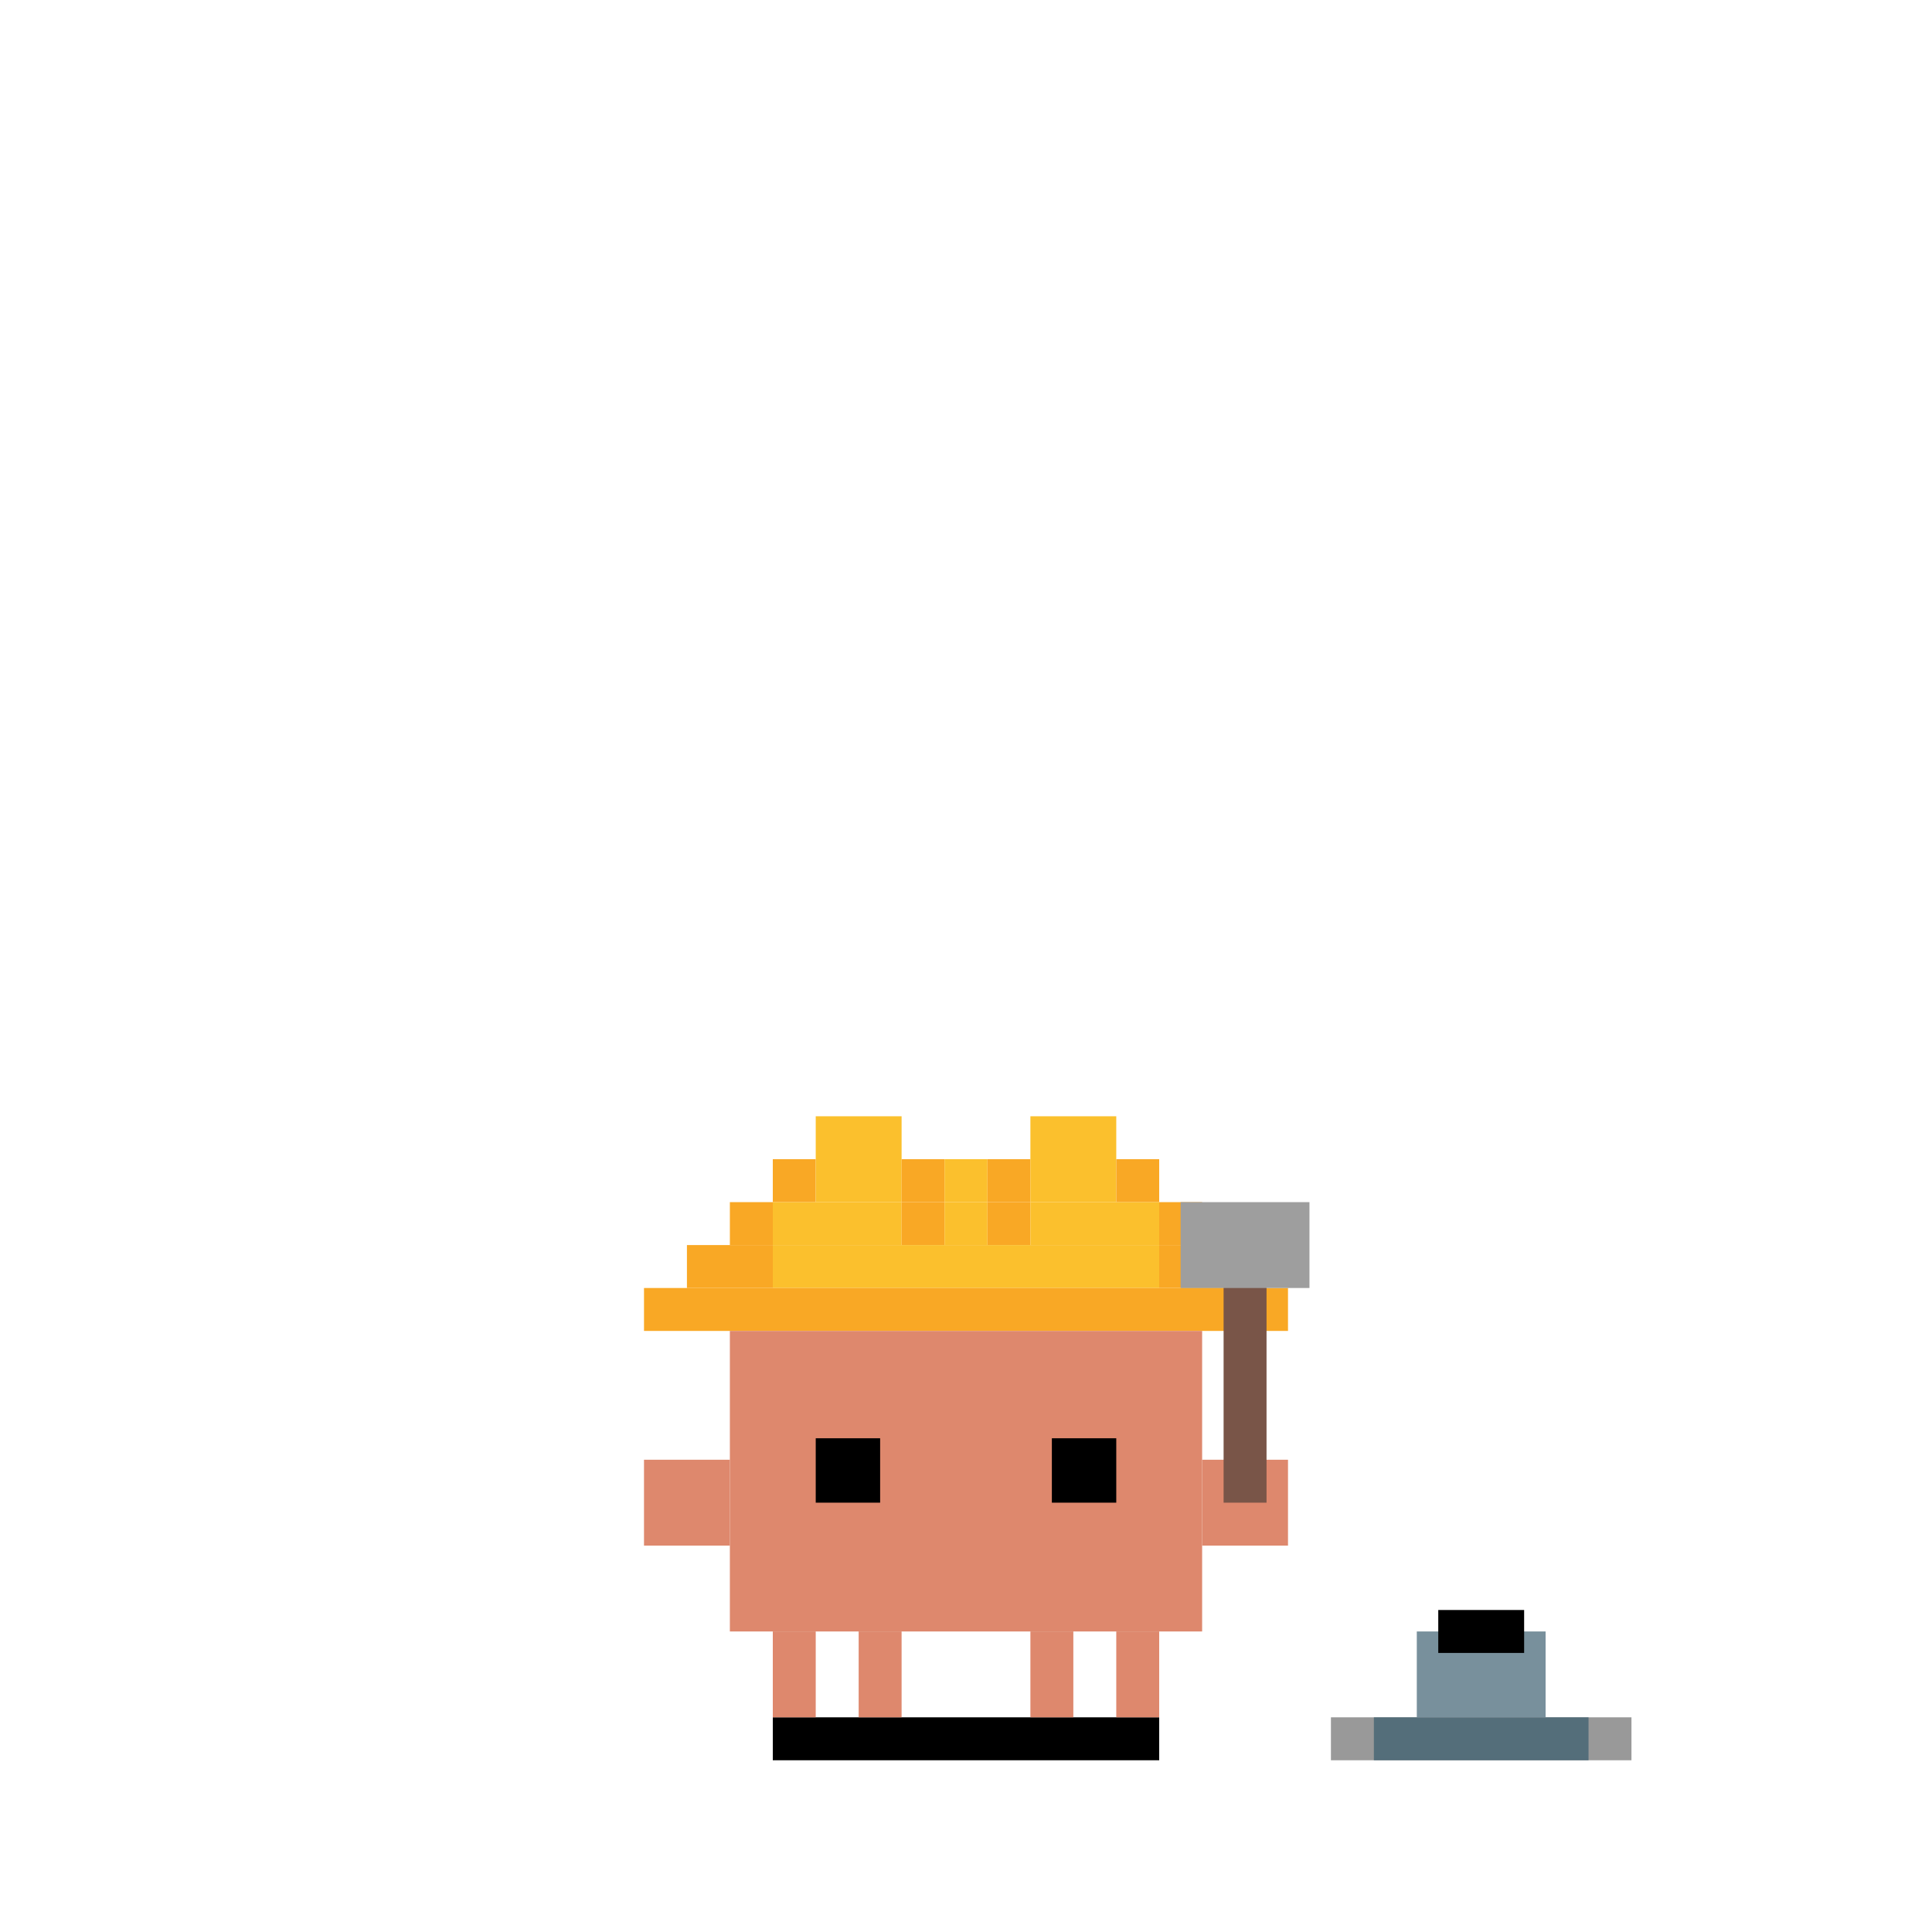
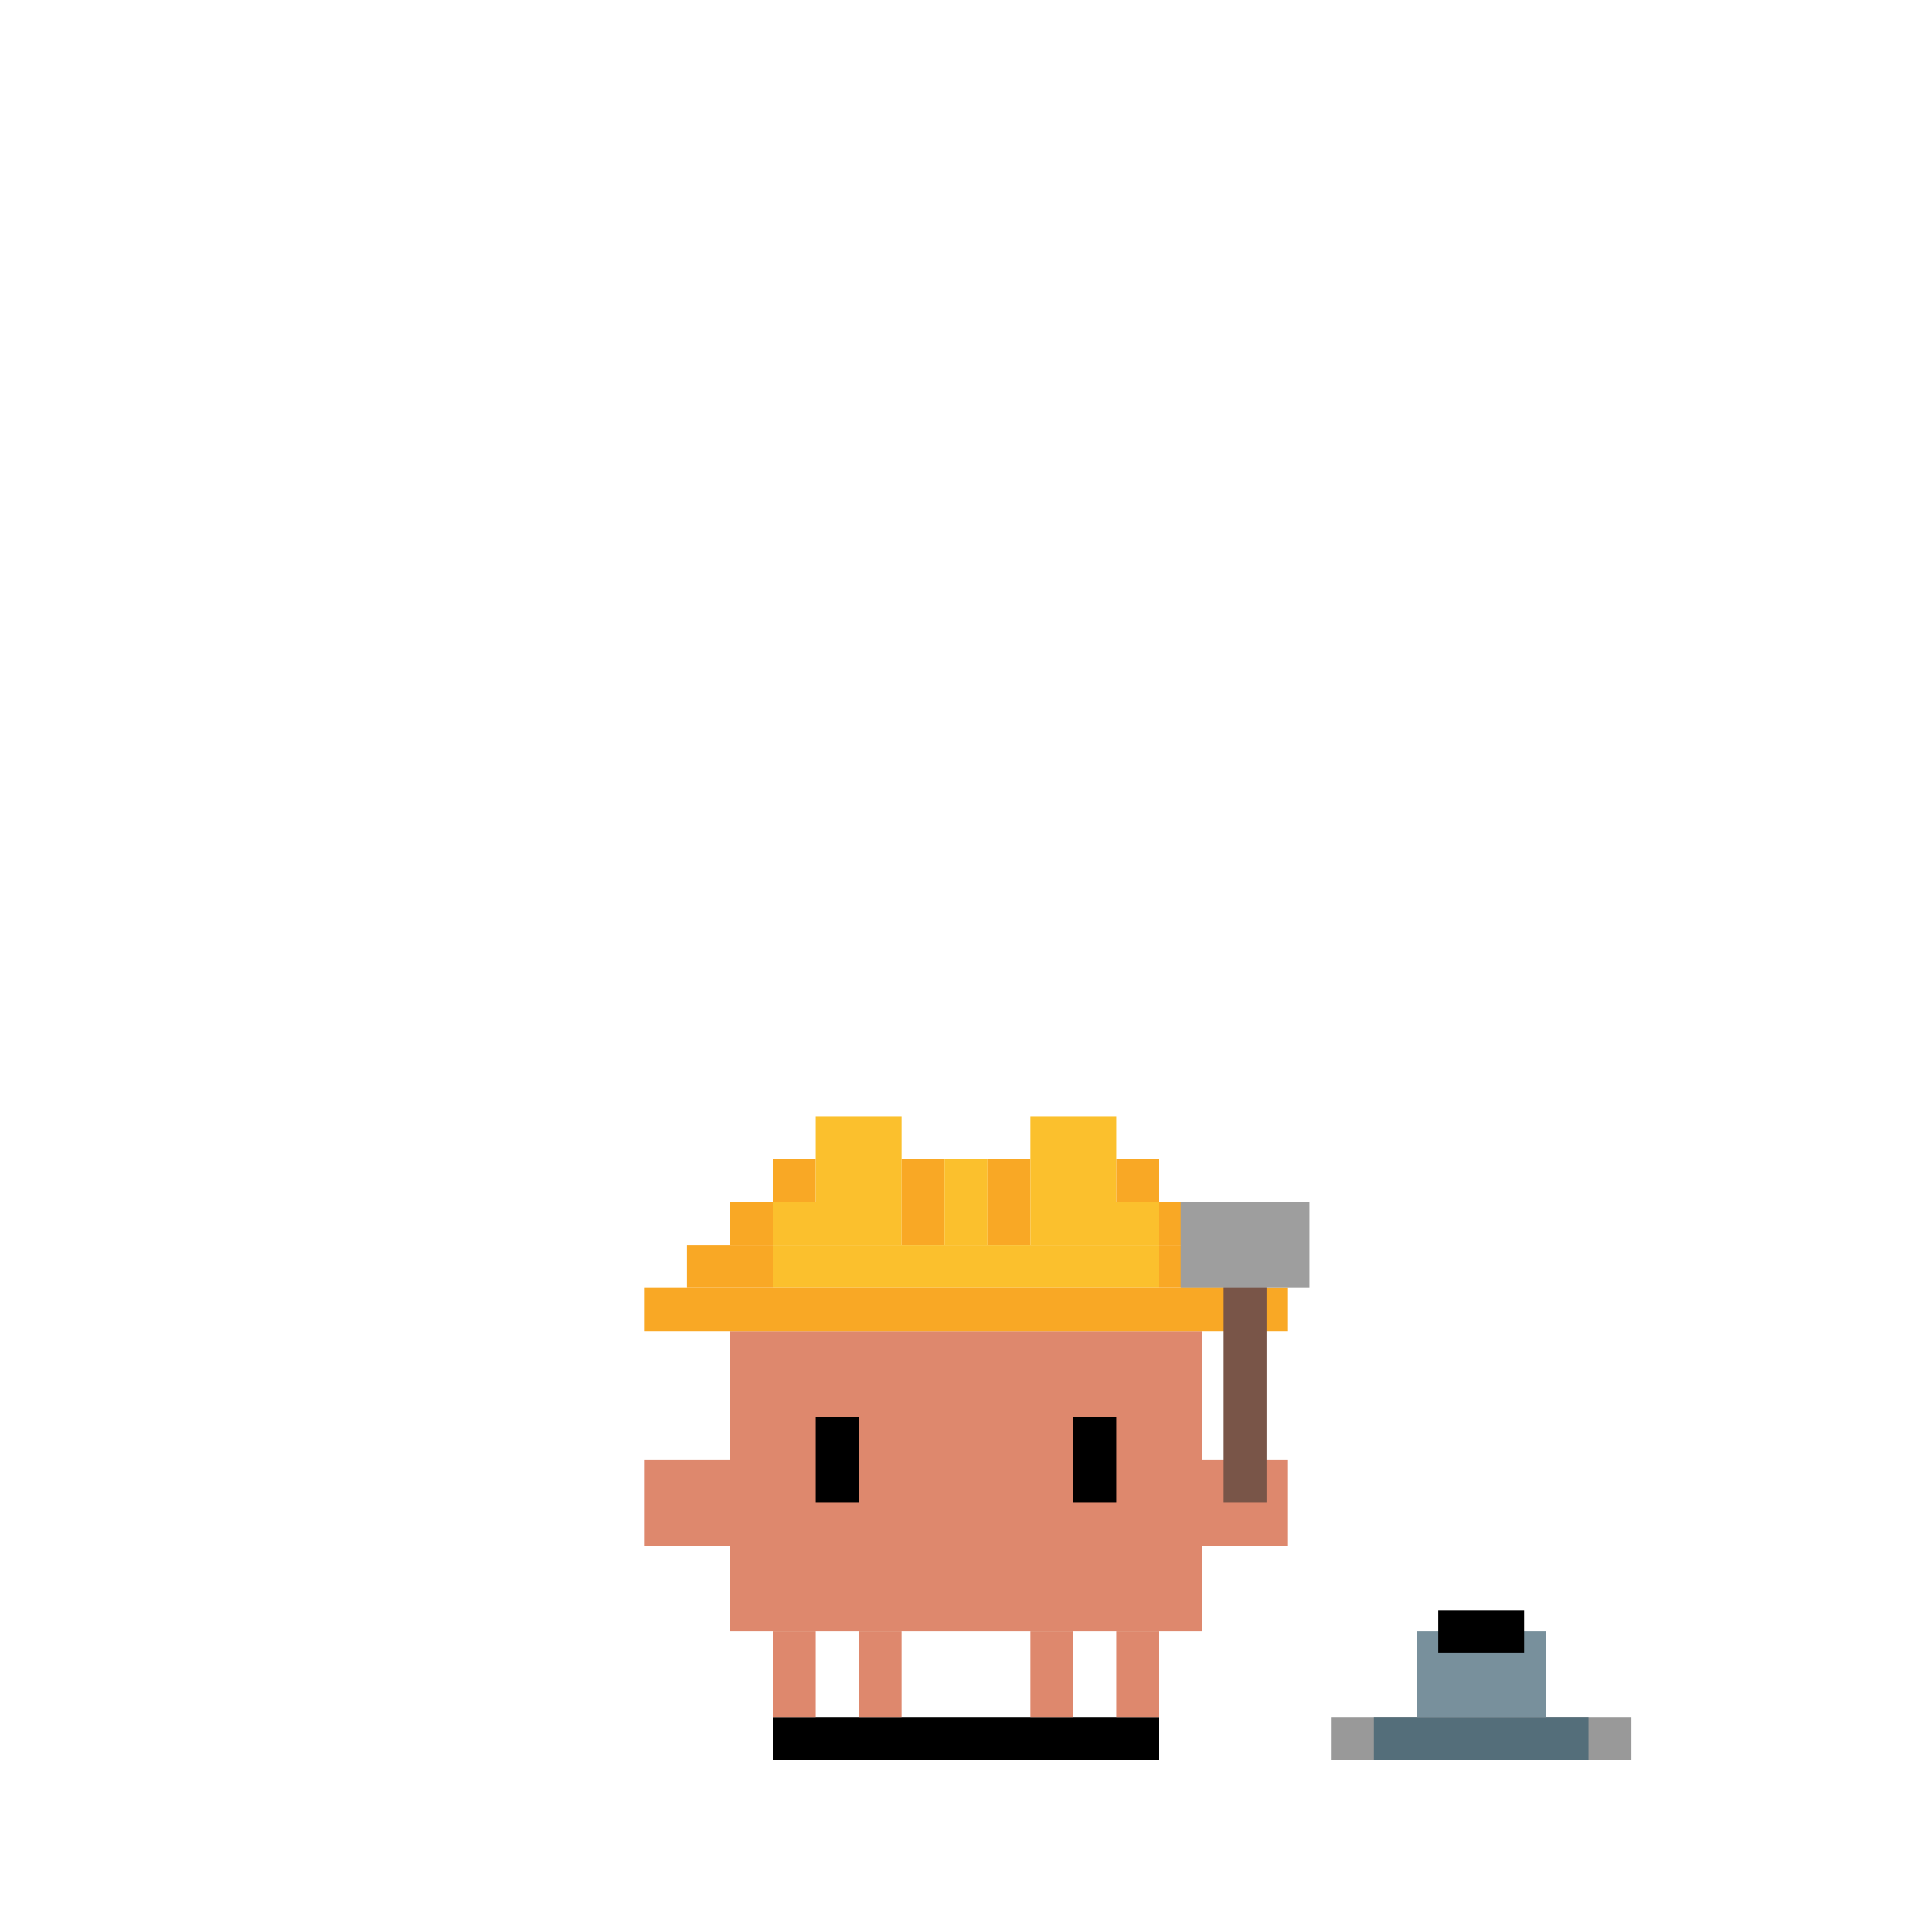
<svg xmlns="http://www.w3.org/2000/svg" viewBox="-15 -25 45 45" width="500" height="500">
  <defs>
    <style>
-       /* Heavy bouncing animation for the body */
+       /* ===== Independent sub-animations ===== */
+ 
+       /* Breathe 3.2s */
+       .breathe {
+         transform-origin: 7.5px 13px;
+         animation: breathe 3.2s infinite ease-in-out;
+       }
+ 
+       /* Blink 4s */
+       .blink {
+         transform-origin: 7.5px 9px;
+         animation: blink 4s infinite;
+       }
+ 
+       /* ===== Hammer cycle 1.2s ===== */
+ 
+       /* Body bounce: up-down motion (shared by body + arms) */
      .body-bounce {
        transform-origin: 7.5px 15px;
-         animation: hammer-bounce 1s infinite;
-       }
- 
-       /* Ground shadow pulsing on impact */
-       .shadow-pulse {
-         transform-origin: 7.5px 15.5px;
-         animation: shadow-impact 1s infinite;
-       }
- 
-       /* Left arm resting with slight movement */
+         animation: body-bounce 1.2s infinite;
+       }
+ 
+       /* Body squash: scale only (torso + hat + eyes, arms excluded) */
+       .body-squash {
+         transform-origin: 7.5px 15px;
+         animation: body-squash 1.2s infinite;
+       }
+ 
+       /* Right arm hammer swing */
+       .arm-hammer {
+         transform-origin: 14px 10px;
+         animation: hammer-swing 1.2s infinite;
+       }
+ 
+       /* Left arm counter-motion */
      .arm-l-rest {
        transform-origin: 2px 10px;
-         animation: arm-rest 1s infinite;
-       }
- 
-       /* Right arm swinging the hammer */
-       .arm-hammer {
-         transform-origin: 14px 10px; /* Shoulder joint */
-         animation: hammer-swing 1s infinite;
-       }
- 
-       /* Eyes squinting on impact */
-       .eyes-blink {
-         transform-origin: 7.5px 9px;
-         animation: hammer-eyes 1s infinite;
-       }
- 
-       /* Spark particles */
-       .spark {
-         opacity: 0;
-       }
-       .s1 { animation: spark-1 1s infinite; }
-       .s2 { animation: spark-2 1s infinite; }
-       .s3 { animation: spark-3 1s infinite; }
-       
-       /* Sweat drop flying off */
+         animation: arm-l-rest 1.2s infinite;
+       }
+ 
+       /* Shadow synced with bounce */
+       .shadow-anim {
+         transform-origin: 7.5px 15.5px;
+         animation: shadow-bounce 1.2s infinite;
+       }
+ 
+       /* Hot metal flash */
+       .hot-metal {
+         animation: metal-glow 1.2s infinite;
+       }
+ 
+       /* Sparks */
+       .spark { opacity: 0; }
+       .s1 { animation: spark-1 1.2s infinite; }
+       .s2 { animation: spark-2 1.2s infinite; }
+       .s3 { animation: spark-3 1.2s infinite; }
+ 
+       /* ===== Eyes 5s ===== */
+       .eyes-look {
+         animation: eyes-look 5s infinite ease-in-out;
+       }
+ 
+       /* ===== Sweat 6s ===== */
      .sweat {
        opacity: 0;
-         animation: sweat-fly 1s infinite cubic-bezier(.25,.1,.25,1);
-       }
-       
-       /* Glowing hot metal cooling and heating up */
-       .hot-metal {
-         animation: metal-glow 1s infinite;
-       }
- 
-       /* Keyframes */
-       @keyframes hammer-bounce {
-         0%, 100% { transform: scale(1, 1) translateY(0); } /* Base */
-         30% { transform: scale(0.95, 1.05) translateY(-2px); } /* Peak raise (anticipation) */
-         45% { transform: scale(1, 1) translateY(0); } /* Falling */
-         50% { transform: scale(1.15, 0.85) translateY(2px); } /* Hard impact squash */
-         70% { transform: scale(1, 1) translateY(0); } /* Recover */
-       }
- 
-       @keyframes shadow-impact {
-         0%, 45%, 70%, 100% { transform: scale(1); opacity: 0.5; }
-         30% { transform: scale(0.8); opacity: 0.3; } /* Lighter when raised */
-         50% { transform: scale(1.3); opacity: 0.8; } /* Heavy and wide on impact */
-       }
- 
-       @keyframes arm-rest {
-         0%, 100% { transform: rotate(0deg); }
-         30% { transform: rotate(15deg); }
-         50% { transform: rotate(-5deg); }
-       }
- 
+         animation: sweat-fly 6s infinite;
+       }
+ 
+       /* ==================== Keyframes ==================== */
+ 
+       @keyframes breathe {
+         0%, 100% { transform: scale(1, 1) translate(0, 0); }
+         50% { transform: scale(1.02, 0.98) translate(0, 0.5px); }
+       }
+ 
+       @keyframes blink {
+         0%, 10%, 100% { transform: scaleY(1); }
+         5% { transform: scaleY(0.1); }
+       }
+ 
+       /* Body bounce: translateY only (arms share this, stay clean) */
+       @keyframes body-bounce {
+         0%, 100% { transform: translateY(0); }
+         30%      { transform: translateY(-2px); }
+         45%      { transform: translateY(0); }
+         50%      { transform: translateY(2px); }
+         70%      { transform: translateY(0); }
+       }
+ 
+       /* Body squash: scale only (torso+hat+eyes, not arms) */
+       @keyframes body-squash {
+         0%, 100% { transform: scale(1, 1); }
+         30%      { transform: scale(0.95, 1.05); }
+         45%      { transform: scale(1, 1); }
+         50%      { transform: scale(1.15, 0.85); }
+         70%      { transform: scale(1, 1); }
+       }
+ 
+       /* Shadow: lighter on rise, heavier on impact */
+       @keyframes shadow-bounce {
+         0%, 45%, 70%, 100% { transform: scaleX(1); opacity: 0.5; }
+         30%      { transform: scaleX(0.92); opacity: 0.42; }
+         50%      { transform: scaleX(1.08); opacity: 0.58; }
+       }
+ 
+       /* Hammer swing: original angles preserved */
      @keyframes hammer-swing {
        0%, 100% { transform: rotate(15deg); }
-         30% { transform: rotate(-45deg); } /* Arm raised back */
-         45% { transform: rotate(40deg); } /* Swinging down fast */
-         50% { transform: rotate(125deg); } /* Striking the anvil */
-         70% { transform: rotate(15deg); }
-       }
- 
-       @keyframes hammer-eyes {
-         0%, 40% { transform: scaleY(1); } /* Open */
-         48%, 60% { transform: scaleY(0.1); } /* Squeezed shut on impact */
-         65%, 100% { transform: scaleY(1); } /* Open again */
-       }
-       
+         30%      { transform: rotate(-45deg); }
+         45%      { transform: rotate(40deg); }
+         50%      { transform: rotate(125deg); }
+         70%      { transform: rotate(15deg); }
+       }
+ 
+       /* Left arm: reacts to hammer rhythm */
+       @keyframes arm-l-rest {
+         0%, 100% { transform: rotate(0deg); }
+         30%      { transform: rotate(15deg); }
+         50%      { transform: rotate(-5deg); }
+       }
+ 
+       /* Hot metal glow on impact */
      @keyframes metal-glow {
-         0%, 49% { fill: #FF5252; }
-         50%, 60% { fill: #FFF59D; } /* Flashes white/yellow hot on hit */
-         100% { fill: #FF5252; }
-       }
- 
-       /* Sweat drop flies back and fades */
+         0%, 49%  { fill: #FF5252; }
+         50%, 60% { fill: #FFF59D; }
+         100%     { fill: #FF5252; }
+       }
+ 
+       /* Eyes: mostly watch anvil, occasional glance at hammer */
+       @keyframes eyes-look {
+         0%, 100% { transform: translate(1.5px, 0.5px); }
+         20%      { transform: translate(1.5px, 0.5px); }
+         25%      { transform: translate(1px, -0.5px); }
+         35%      { transform: translate(1px, -0.5px); }
+         40%      { transform: translate(1.5px, 0.5px); }
+         70%      { transform: translate(0.3px, 0); }
+         80%      { transform: translate(1.5px, 0.5px); }
+       }
+ 
+       /* Sparks: appear at impact, scatter outward */
+       @keyframes spark-1 {
+         0%, 49%   { opacity: 0; transform: translate(0, 0) scale(0); }
+         50%       { opacity: 1; transform: translate(0, 0) scale(1); }
+         70%       { opacity: 0; transform: translate(4px, -6px) scale(0); }
+         71%, 100% { opacity: 0; transform: translate(0, 0) scale(0); }
+       }
+       @keyframes spark-2 {
+         0%, 49%   { opacity: 0; transform: translate(0, 0) scale(0); }
+         50%       { opacity: 1; transform: translate(0, 0) scale(1); }
+         70%       { opacity: 0; transform: translate(7px, -1px) scale(0); }
+         71%, 100% { opacity: 0; transform: translate(0, 0) scale(0); }
+       }
+       @keyframes spark-3 {
+         0%, 49%   { opacity: 0; transform: translate(0, 0) scale(0); }
+         50%       { opacity: 1; transform: translate(0, 0) scale(1); }
+         70%       { opacity: 0; transform: translate(3px, 3px) scale(0); }
+         71%, 100% { opacity: 0; transform: translate(0, 0) scale(0); }
+       }
+ 
+       /* Sweat: one drop every 6s */
      @keyframes sweat-fly {
-         0% { transform: translate(0, 0) scale(0); opacity: 0; }
-         30% { transform: translate(0, 0) scale(1); opacity: 1; }
-         80% { transform: translate(-6px, -6px) scale(0.8); opacity: 0; }
-         100% { opacity: 0; }
-       }
- 
-       /* Sparks flying outwards from the impact zone */
-       @keyframes spark-1 {
-         0%, 49% { transform: translate(0, 0) scale(0); opacity: 0; }
-         50% { transform: translate(0, 0) scale(1); opacity: 1; }
-         70% { transform: translate(4px, -6px) scale(0); opacity: 0; }
-         100% { opacity: 0; }
-       }
-       @keyframes spark-2 {
-         0%, 49% { transform: translate(0, 0) scale(0); opacity: 0; }
-         50% { transform: translate(0, 0) scale(1); opacity: 1; }
-         70% { transform: translate(7px, -1px) scale(0); opacity: 0; }
-         100% { opacity: 0; }
-       }
-       @keyframes spark-3 {
-         0%, 49% { transform: translate(0, 0) scale(0); opacity: 0; }
-         50% { transform: translate(0, 0) scale(1); opacity: 1; }
-         70% { transform: translate(3px, 3px) scale(0); opacity: 0; }
-         100% { opacity: 0; }
+         0%, 55%  { opacity: 0; transform: translate(0, 0) scale(0); }
+         60%      { opacity: 1; transform: translate(0, 0) scale(1); }
+         80%      { opacity: 0; transform: translate(-6px, -6px) scale(0.5); }
+         100%     { opacity: 0; }
      }
    </style>
    <g id="pixel-spark">
      <rect x="0" y="0" width="1" height="1" />
    </g>
  </defs>
-   <rect id="ground-shadow" class="shadow-pulse" x="3" y="15" width="9" height="1" fill="#000000" />
-   <rect id="work-shadow" x="16" y="15" width="7" height="1" fill="#000000" opacity="0.4" />
-   <g id="work-piece" transform="translate(17, 13)">
+   <rect class="shadow-anim" x="3" y="15" width="9" height="1" fill="#000000" />
+   <rect x="16" y="15" width="7" height="1" fill="#000000" opacity="0.4" />
+   <g transform="translate(17, 13)">
    <rect x="0" y="2" width="5" height="1" fill="#546E7A" />
    <rect x="1" y="0" width="3" height="2" fill="#78909C" />
    <rect x="1.5" y="-0.5" width="2" height="1" class="hot-metal" />
  </g>
  <g fill="#FFC107" transform="translate(19, 12.5)">
    <use href="#pixel-spark" class="spark s1" />
    <use href="#pixel-spark" class="spark s2" />
    <use href="#pixel-spark" class="spark s3" />
  </g>
+   <g class="body-bounce" fill="#DE886D">
+     <rect x="3" y="13" width="1" height="2" />
+     <rect x="5" y="13" width="1" height="2" />
+     <rect x="9" y="13" width="1" height="2" />
+     <rect x="11" y="13" width="1" height="2" />
+   </g>
  <g class="body-bounce">
-     <g transform="translate(1, 8)">
-       <g class="sweat" fill="#40C4FF">
-         <rect x="0" y="1" width="1.5" height="1.5" />
-         <rect x="0.25" y="0" width="1" height="1" />
+     <g class="breathe">
+       <g transform="translate(1, 8)">
+         <g class="sweat" fill="#40C4FF">
+           <rect x="0" y="1" width="1.5" height="1.5" />
+           <rect x="0.25" y="0" width="1" height="1" />
+         </g>
+       </g>
+       <g class="body-squash">
+         <rect x="2" y="6" width="11" height="7" fill="#DE886D" />
+         <g>
+           <rect x="4" y="1" width="2" height="1" fill="#FBC02D" />
+           <rect x="9" y="1" width="2" height="1" fill="#FBC02D" />
+           <rect x="3" y="2" width="1" height="1" fill="#F9A825" />
+           <rect x="4" y="2" width="2" height="1" fill="#FBC02D" />
+           <rect x="6" y="2" width="1" height="1" fill="#F9A825" />
+           <rect x="7" y="2" width="1" height="1" fill="#FBC02D" />
+           <rect x="8" y="2" width="1" height="1" fill="#F9A825" />
+           <rect x="9" y="2" width="2" height="1" fill="#FBC02D" />
+           <rect x="11" y="2" width="1" height="1" fill="#F9A825" />
+           <rect x="2" y="3" width="1" height="1" fill="#F9A825" />
+           <rect x="3" y="3" width="3" height="1" fill="#FBC02D" />
+           <rect x="6" y="3" width="1" height="1" fill="#F9A825" />
+           <rect x="7" y="3" width="1" height="1" fill="#FBC02D" />
+           <rect x="8" y="3" width="1" height="1" fill="#F9A825" />
+           <rect x="9" y="3" width="3" height="1" fill="#FBC02D" />
+           <rect x="12" y="3" width="1" height="1" fill="#F9A825" />
+           <rect x="1" y="4" width="2" height="1" fill="#F9A825" />
+           <rect x="3" y="4" width="9" height="1" fill="#FBC02D" />
+           <rect x="12" y="4" width="2" height="1" fill="#F9A825" />
+           <rect x="0" y="5" width="15" height="1" fill="#F9A825" />
+         </g>
+         <g class="eyes-look">
+           <g class="blink" fill="#000">
+             <rect x="4" y="8" width="1" height="2" />
+             <rect x="10" y="8" width="1" height="2" />
+           </g>
+         </g>
+       </g>
+       <g class="arm-l-rest">
+         <rect x="0" y="9" width="2" height="2" fill="#DE886D" />
      </g>
    </g>
-     <g id="hard-hat">
-       <rect x="4" y="1" width="2" height="1" fill="#FBC02D" />
-       <rect x="9" y="1" width="2" height="1" fill="#FBC02D" />
-       <rect x="3" y="2" width="1" height="1" fill="#F9A825" />
-       <rect x="4" y="2" width="2" height="1" fill="#FBC02D" />
-       <rect x="6" y="2" width="1" height="1" fill="#F9A825" />
-       <rect x="7" y="2" width="1" height="1" fill="#FBC02D" />
-       <rect x="8" y="2" width="1" height="1" fill="#F9A825" />
-       <rect x="9" y="2" width="2" height="1" fill="#FBC02D" />
-       <rect x="11" y="2" width="1" height="1" fill="#F9A825" />
-       <rect x="2" y="3" width="1" height="1" fill="#F9A825" />
-       <rect x="3" y="3" width="3" height="1" fill="#FBC02D" />
-       <rect x="6" y="3" width="1" height="1" fill="#F9A825" />
-       <rect x="7" y="3" width="1" height="1" fill="#FBC02D" />
-       <rect x="8" y="3" width="1" height="1" fill="#F9A825" />
-       <rect x="9" y="3" width="3" height="1" fill="#FBC02D" />
-       <rect x="12" y="3" width="1" height="1" fill="#F9A825" />
-       <rect x="1" y="4" width="2" height="1" fill="#F9A825" />
-       <rect x="3" y="4" width="9" height="1" fill="#FBC02D" />
-       <rect x="12" y="4" width="2" height="1" fill="#F9A825" />
-       <rect x="0" y="5" width="15" height="1" fill="#F9A825" />
-     </g>
-     <g id="body-color-group" fill="#DE886D">
-       <rect id="outer-left-leg" x="3" y="13" width="1" height="2" />
-       <rect id="inner-left-leg" x="5" y="13" width="1" height="2" />
-       <rect id="inner-right-leg" x="9" y="13" width="1" height="2" />
-       <rect id="outer-right-leg" x="11" y="13" width="1" height="2" />
-       <rect id="torso" x="2" y="6" width="11" height="7" />
-       <g class="arm-l-rest">
-         <rect id="left-arm" x="0" y="9" width="2" height="2" />
-       </g>
+   </g>
+   <g class="body-bounce">
+     <g class="breathe">
      <g class="arm-hammer">
-         <rect id="right-arm" x="13" y="9" width="2" height="2" />
-         <g id="hammer">
+         <rect x="13" y="9" width="2" height="2" fill="#DE886D" />
+         <g>
          <rect x="13.5" y="4" width="1" height="6" fill="#795548" />
          <rect x="12.5" y="3" width="3" height="2" fill="#9E9E9E" />
        </g>
      </g>
    </g>
-     <g class="eyes-blink" fill="#000000">
-       <rect id="left-eye" x="4" y="8.5" width="1.5" height="1.5" />
-       <rect id="right-eye" x="9.5" y="8.5" width="1.5" height="1.5" />
-     </g>
  </g>
</svg>
